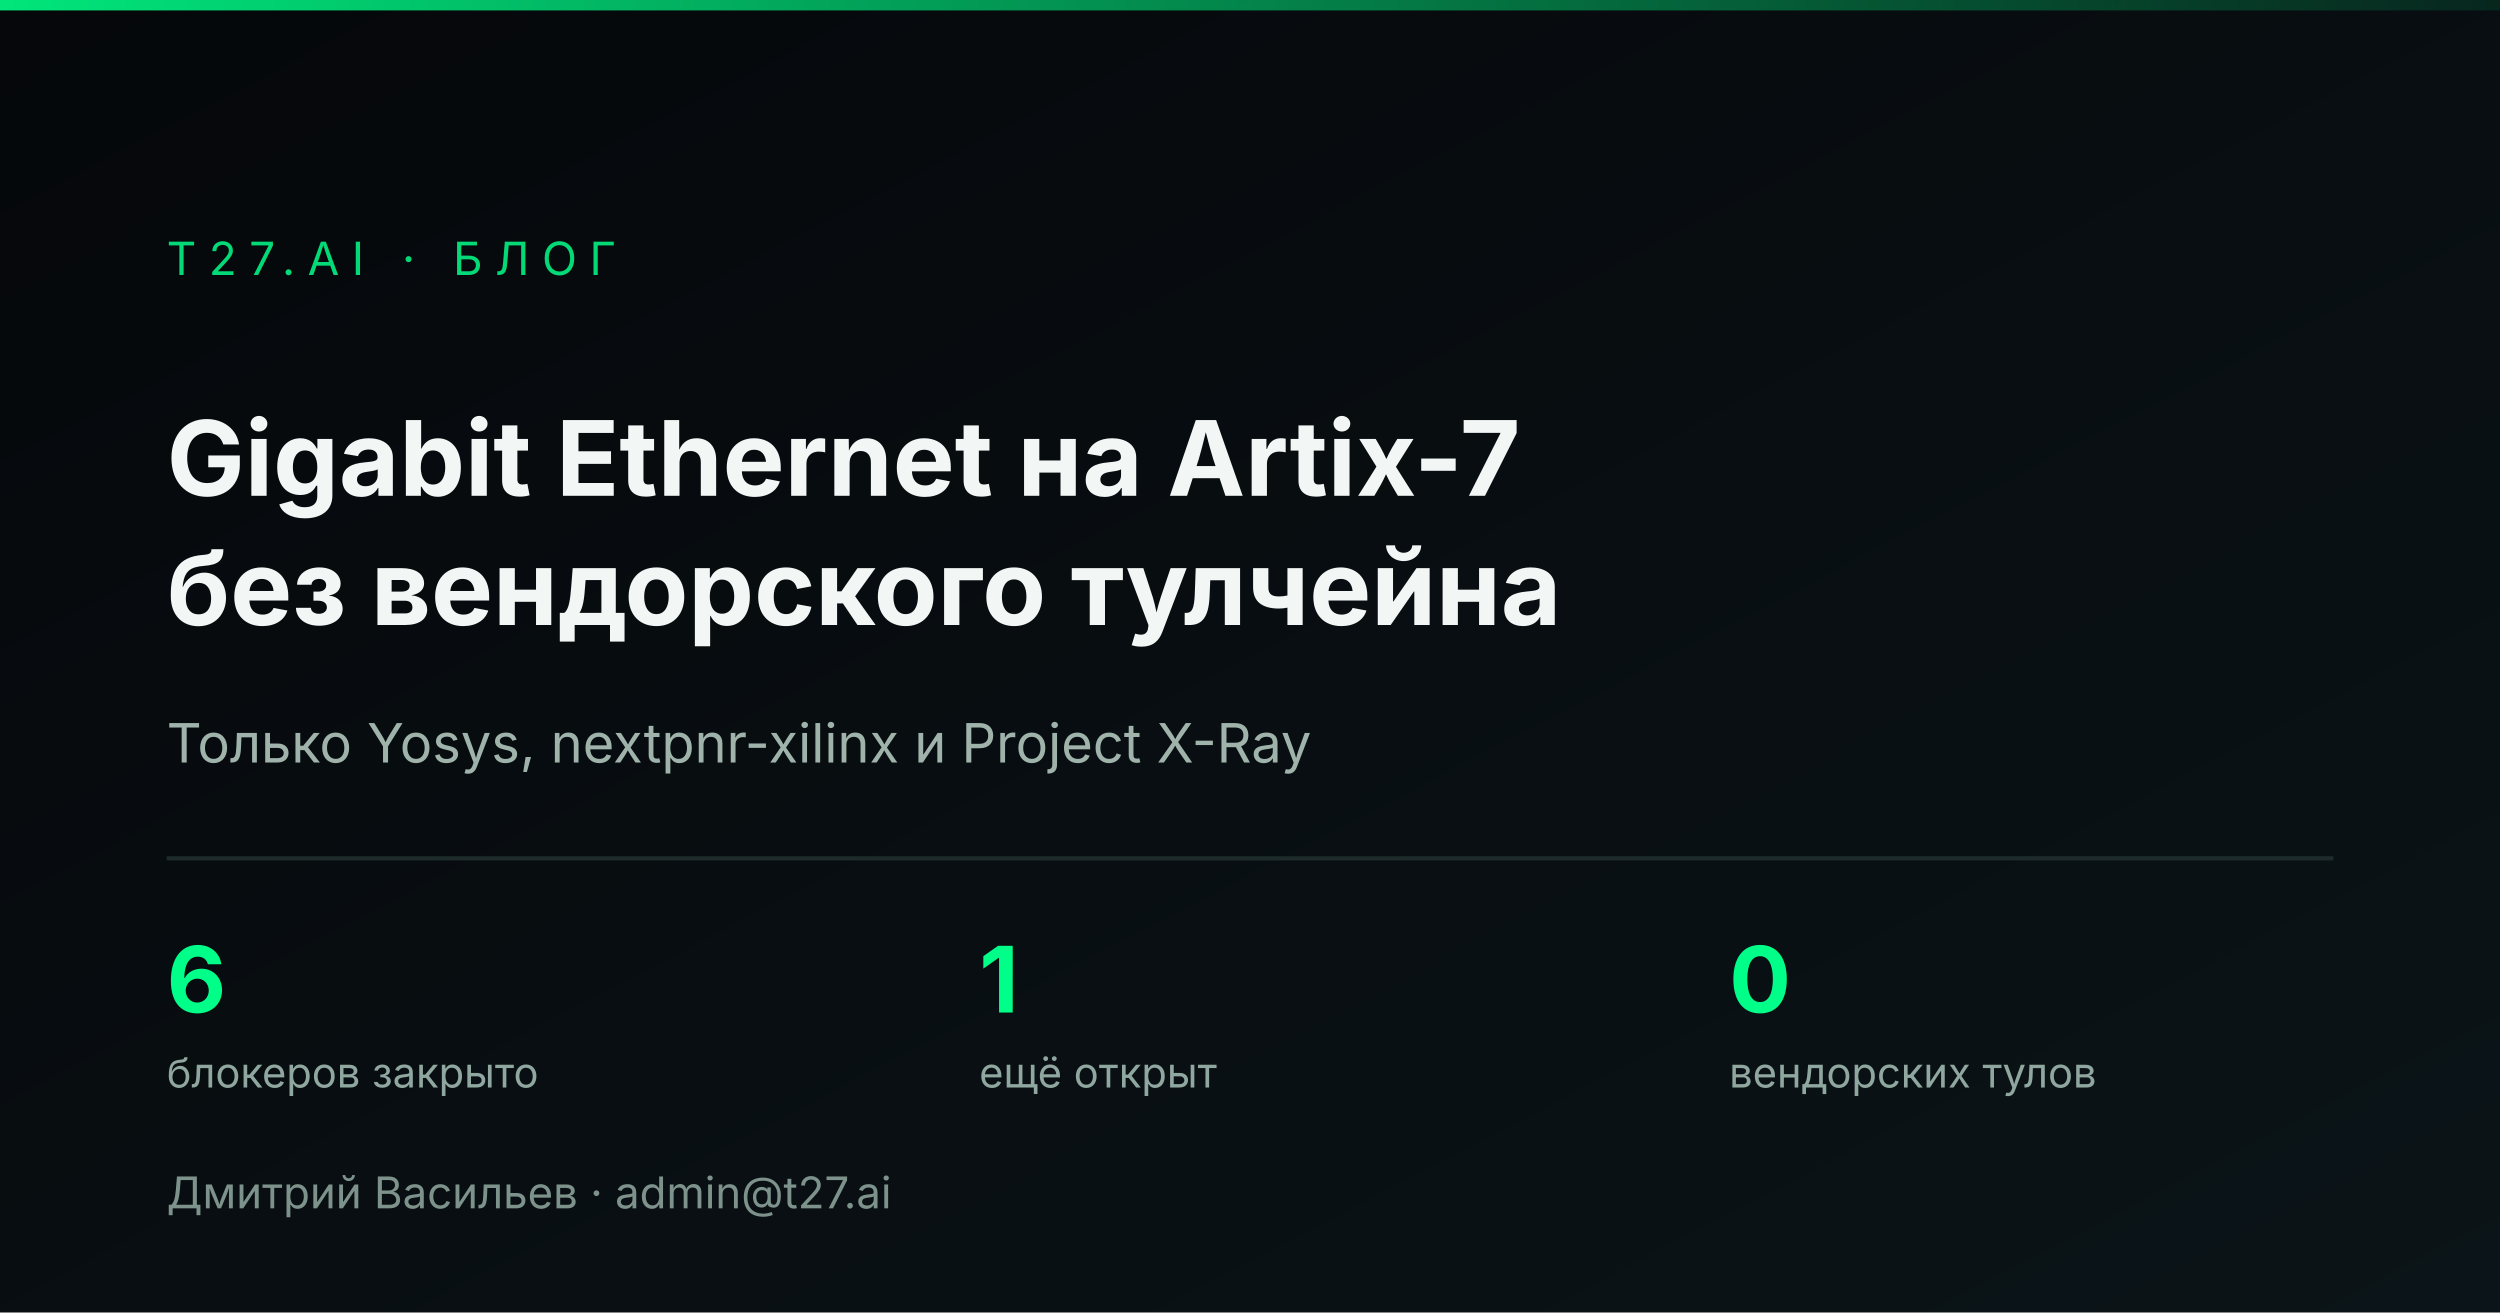
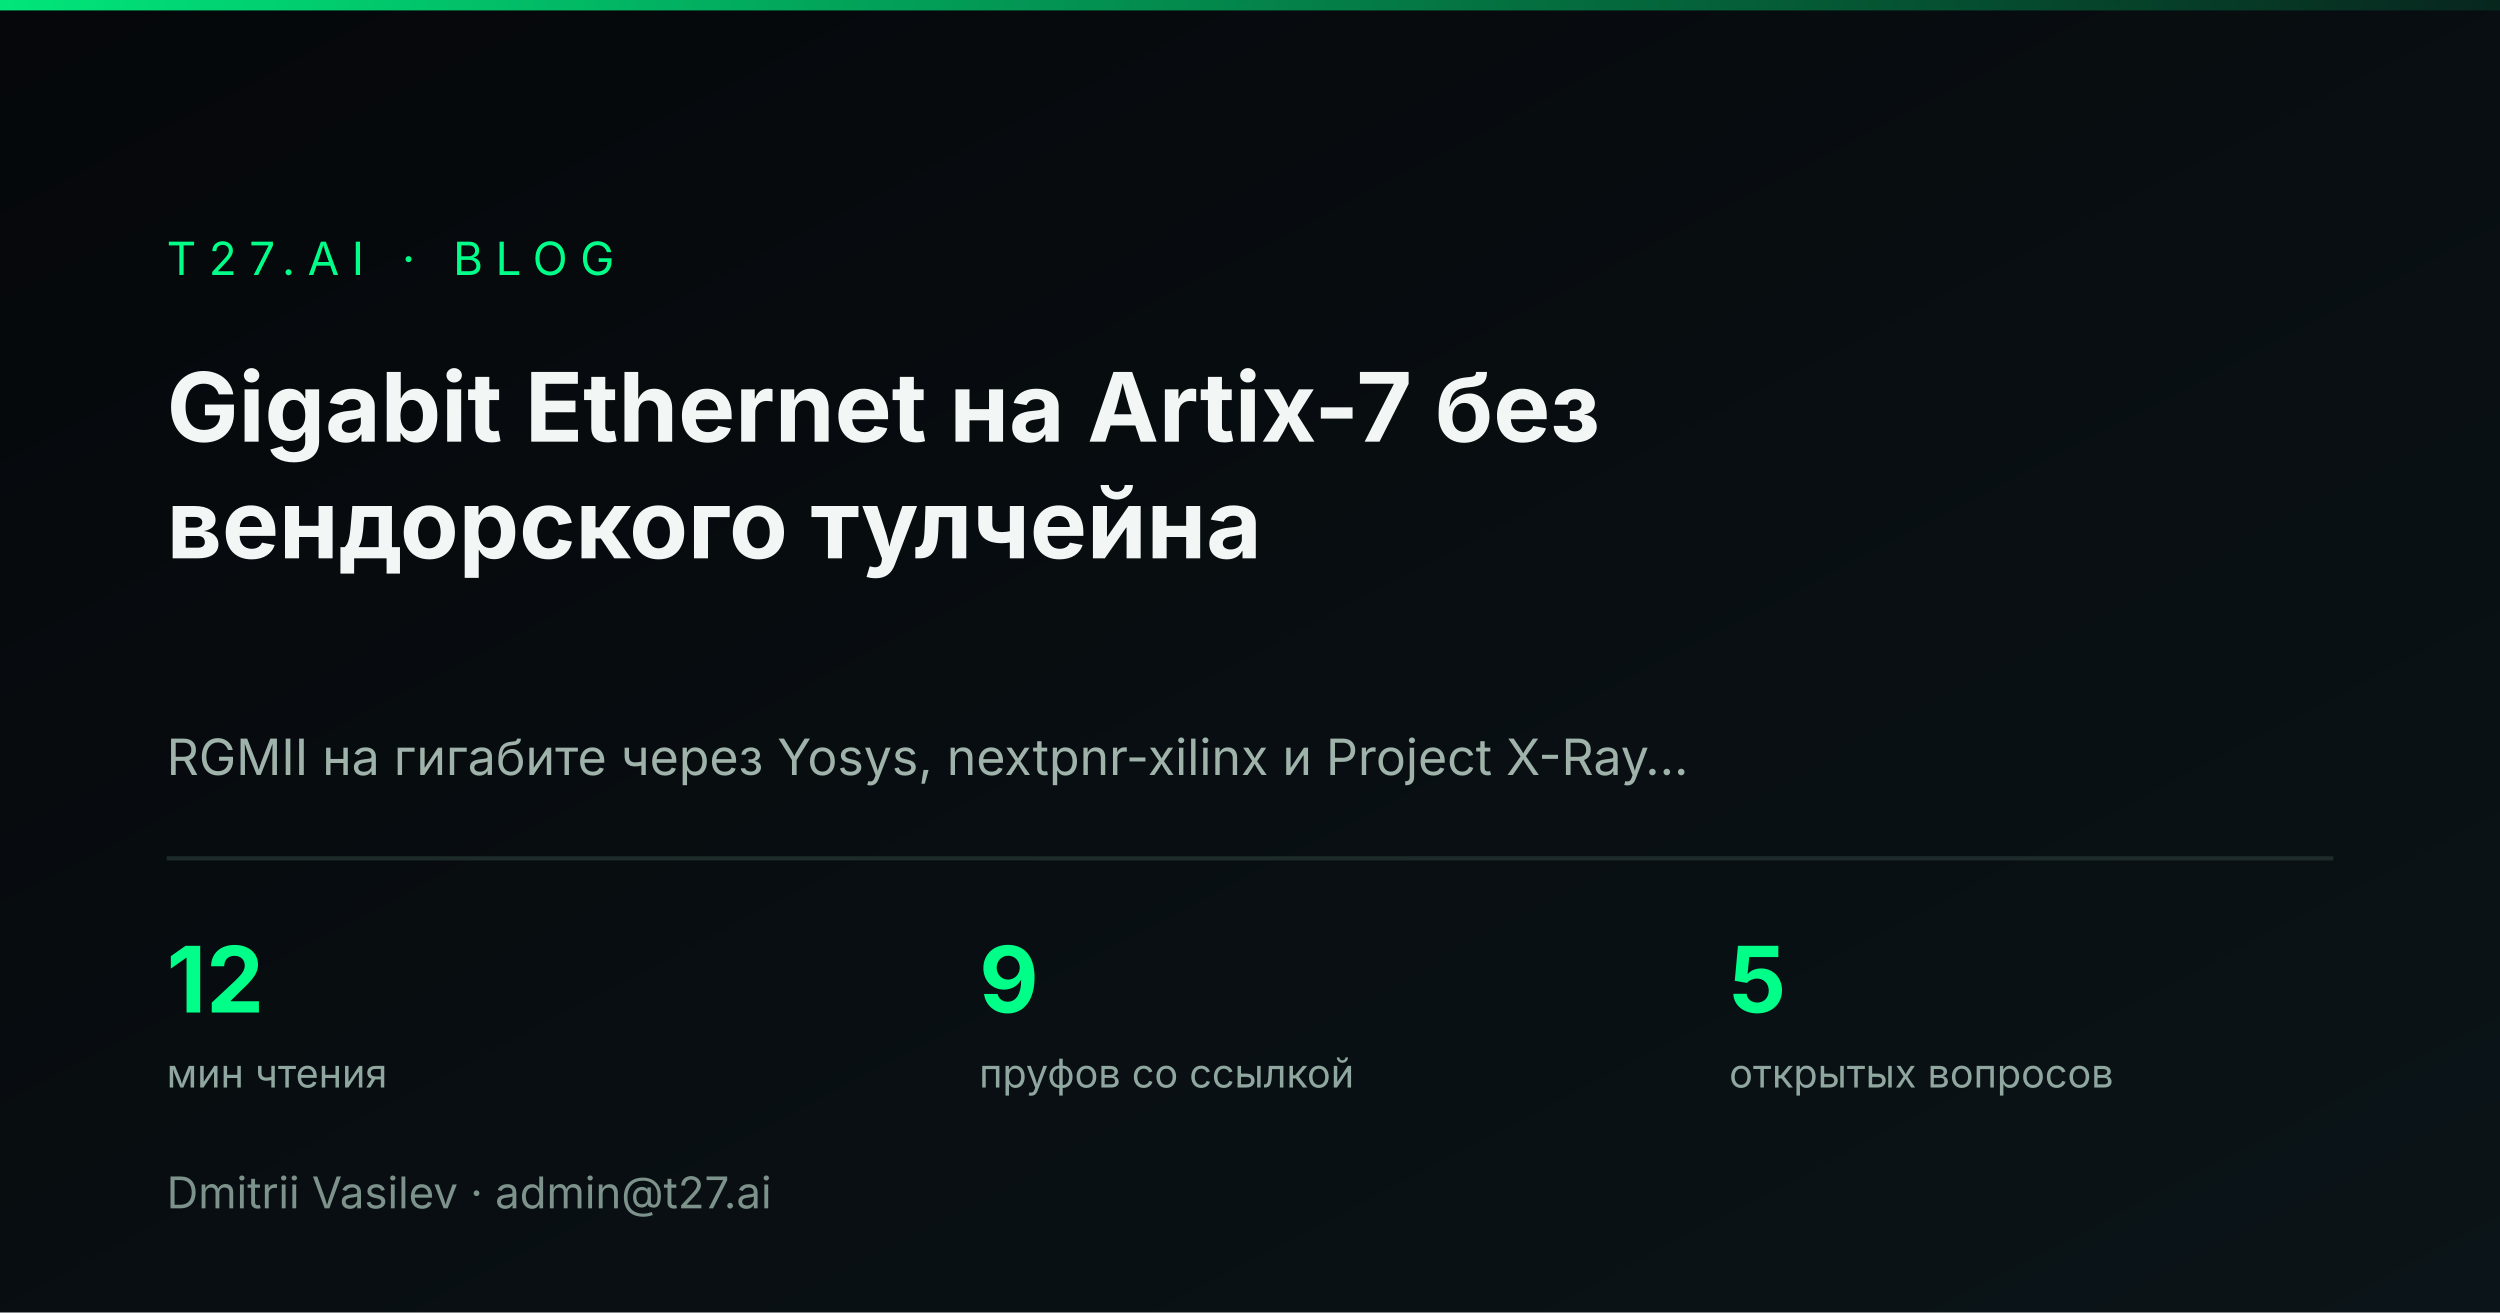
<svg xmlns="http://www.w3.org/2000/svg" width="1200" height="630" viewBox="0 0 1200 630" role="img" aria-label="Gigabit Ethernet на Artix-7 без вендорского тулчейна">
  <defs>
    <linearGradient id="bg" x1="0" y1="0" x2="1" y2="1">
      <stop offset="0%" stop-color="#05070a" />
      <stop offset="100%" stop-color="#0b1418" />
    </linearGradient>
    <linearGradient id="glow" x1="0" y1="0" x2="1" y2="0">
      <stop offset="0%" stop-color="#00ff88" stop-opacity="0.9" />
      <stop offset="100%" stop-color="#00ff88" stop-opacity="0.1" />
    </linearGradient>
  </defs>
  <rect width="1200" height="630" fill="url(#bg)" />
  <rect x="0" y="0" width="1200" height="5" fill="url(#glow)" />
-   <text x="80" y="132" font-family="Inter,Helvetica,Arial,sans-serif" font-size="22" letter-spacing="6" fill="#00ff88" opacity="0.85">T27.AI · БЛОГ</text>
-   <text x="80" y="238" font-family="Inter,Helvetica,Arial,sans-serif" font-size="50" font-weight="700" fill="#f2f6f4">Gigabit Ethernet на Artix-7</text>
-   <text x="80" y="300" font-family="Inter,Helvetica,Arial,sans-serif" font-size="50" font-weight="700" fill="#f2f6f4">без вендорского тулчейна</text>
-   <text x="80" y="366" font-family="Inter,Helvetica,Arial,sans-serif" font-size="26" fill="#9fb3ab">Только Yosys, nextpnr-xilinx и Project X-Ray</text>
+   <text x="80" y="132" font-family="Inter,Helvetica,Arial,sans-serif" font-size="22" fill="#00ff88" letter-spacing="6">T27.AI · BLOG</text>
+   <text x="80" y="212" font-family="Inter,Helvetica,Arial,sans-serif" font-size="46" font-weight="700" fill="#f2f6f4">Gigabit Ethernet на Artix-7 без</text>
+   <text x="80" y="268" font-family="Inter,Helvetica,Arial,sans-serif" font-size="46" font-weight="700" fill="#f2f6f4">вендорского тулчейна</text>
+   <text x="80" y="372" font-family="Inter,Helvetica,Arial,sans-serif" font-size="24" fill="#9fb3ab">RGMII на гигабите через Yosys, nextpnr-xilinx и Project X-Ray…</text>
+   <text x="80" y="486" font-family="Inter,Helvetica,Arial,sans-serif" font-size="44" font-weight="700" fill="#00ff88">12</text>
+   <text x="80" y="522" font-family="Inter,Helvetica,Arial,sans-serif" font-size="19" fill="#8fa79f">мин чтения</text>
+   <text x="470" y="486" font-family="Inter,Helvetica,Arial,sans-serif" font-size="44" font-weight="700" fill="#00ff88">9</text>
+   <text x="470" y="522" font-family="Inter,Helvetica,Arial,sans-serif" font-size="19" fill="#8fa79f">пруфов со ссылкой</text>
+   <text x="830" y="486" font-family="Inter,Helvetica,Arial,sans-serif" font-size="44" font-weight="700" fill="#00ff88">5</text>
+   <text x="830" y="522" font-family="Inter,Helvetica,Arial,sans-serif" font-size="19" fill="#8fa79f">открытых вопросов</text>
+   <text x="80" y="580" font-family="Inter,Helvetica,Arial,sans-serif" font-size="21" fill="#7d928b">Dmitrii Vasilev · admin@t27.ai</text>
  <line x1="80" y1="412" x2="1120" y2="412" stroke="#1d2b2a" stroke-width="2" />
-   <text x="80" y="486" font-family="Inter,Helvetica,Arial,sans-serif" font-size="44" font-weight="700" fill="#00ff88">6</text>
-   <text x="80" y="522" font-family="Inter,Helvetica,Arial,sans-serif" font-size="20" fill="#8fa79f">блокеров закрыто</text>
-   <text x="470" y="486" font-family="Inter,Helvetica,Arial,sans-serif" font-size="44" font-weight="700" fill="#00ff88">1</text>
-   <text x="470" y="522" font-family="Inter,Helvetica,Arial,sans-serif" font-size="20" fill="#8fa79f">ещё открыт</text>
-   <text x="830" y="486" font-family="Inter,Helvetica,Arial,sans-serif" font-size="44" font-weight="700" fill="#00ff88">0</text>
-   <text x="830" y="522" font-family="Inter,Helvetica,Arial,sans-serif" font-size="20" fill="#8fa79f">вендорских тулов</text>
-   <text x="80" y="580" font-family="Inter,Helvetica,Arial,sans-serif" font-size="21" fill="#7d928b">Дмитрий Васильев · admin@t27.ai</text>
</svg>
